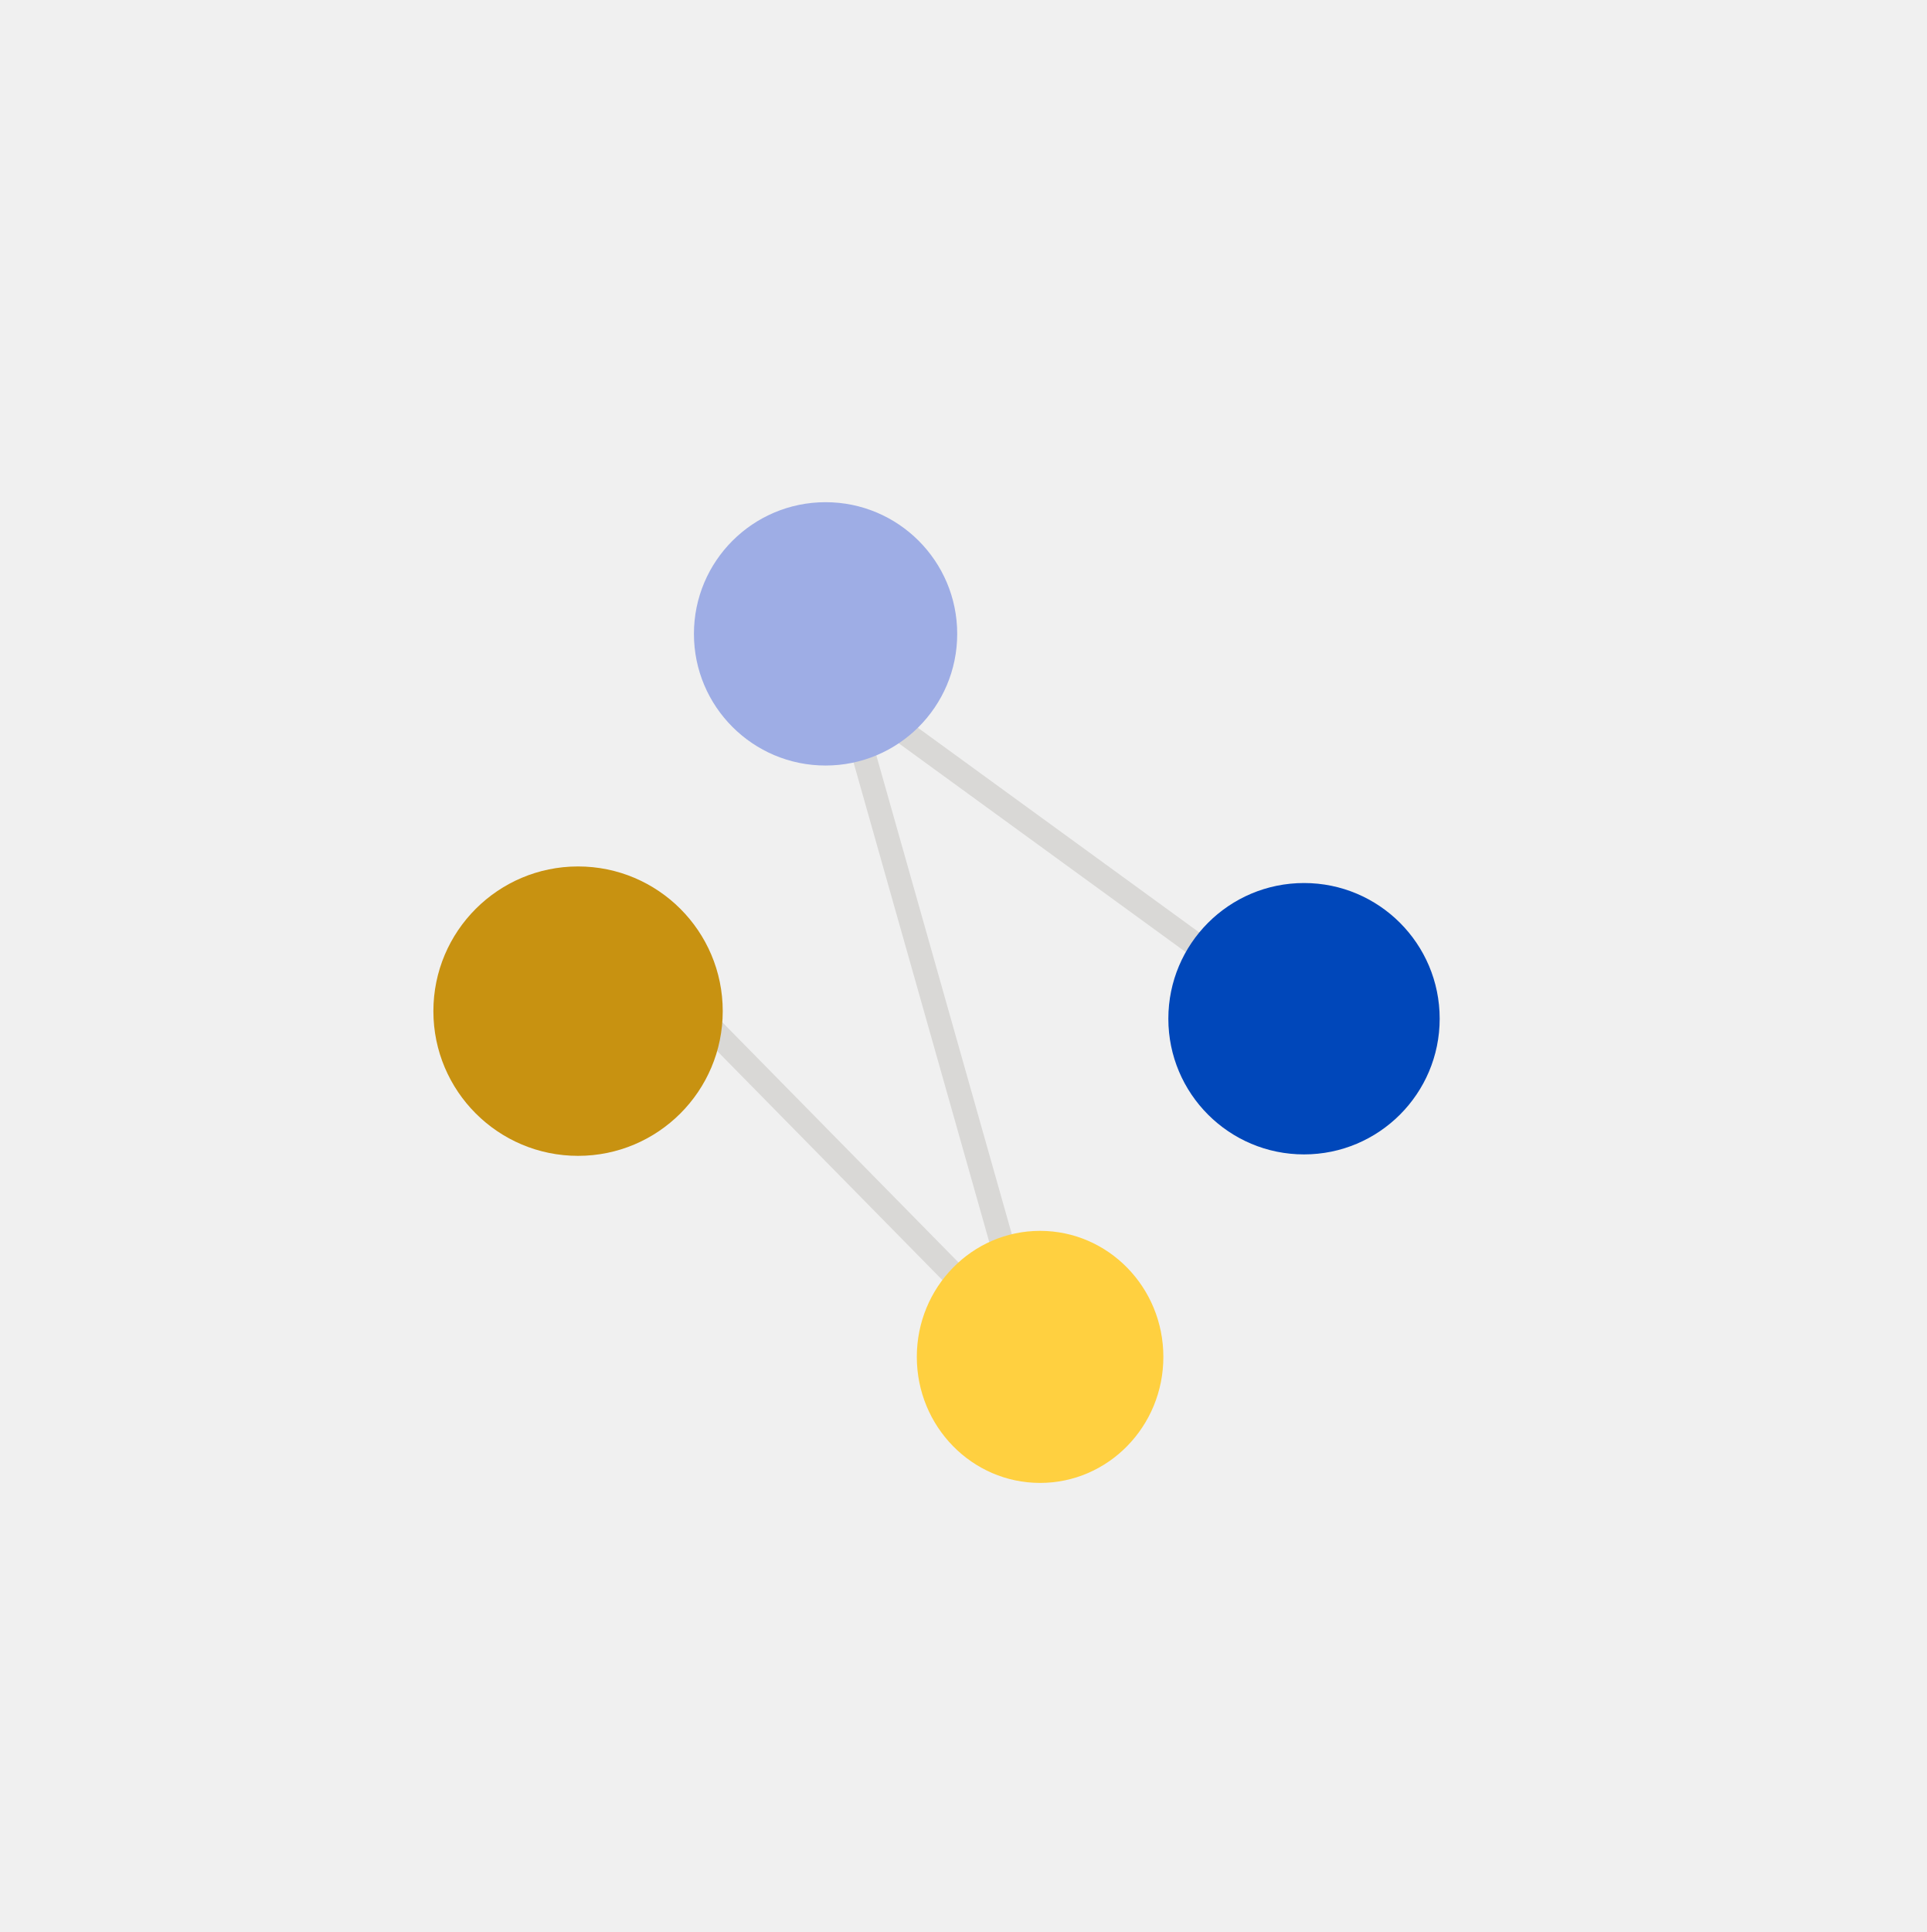
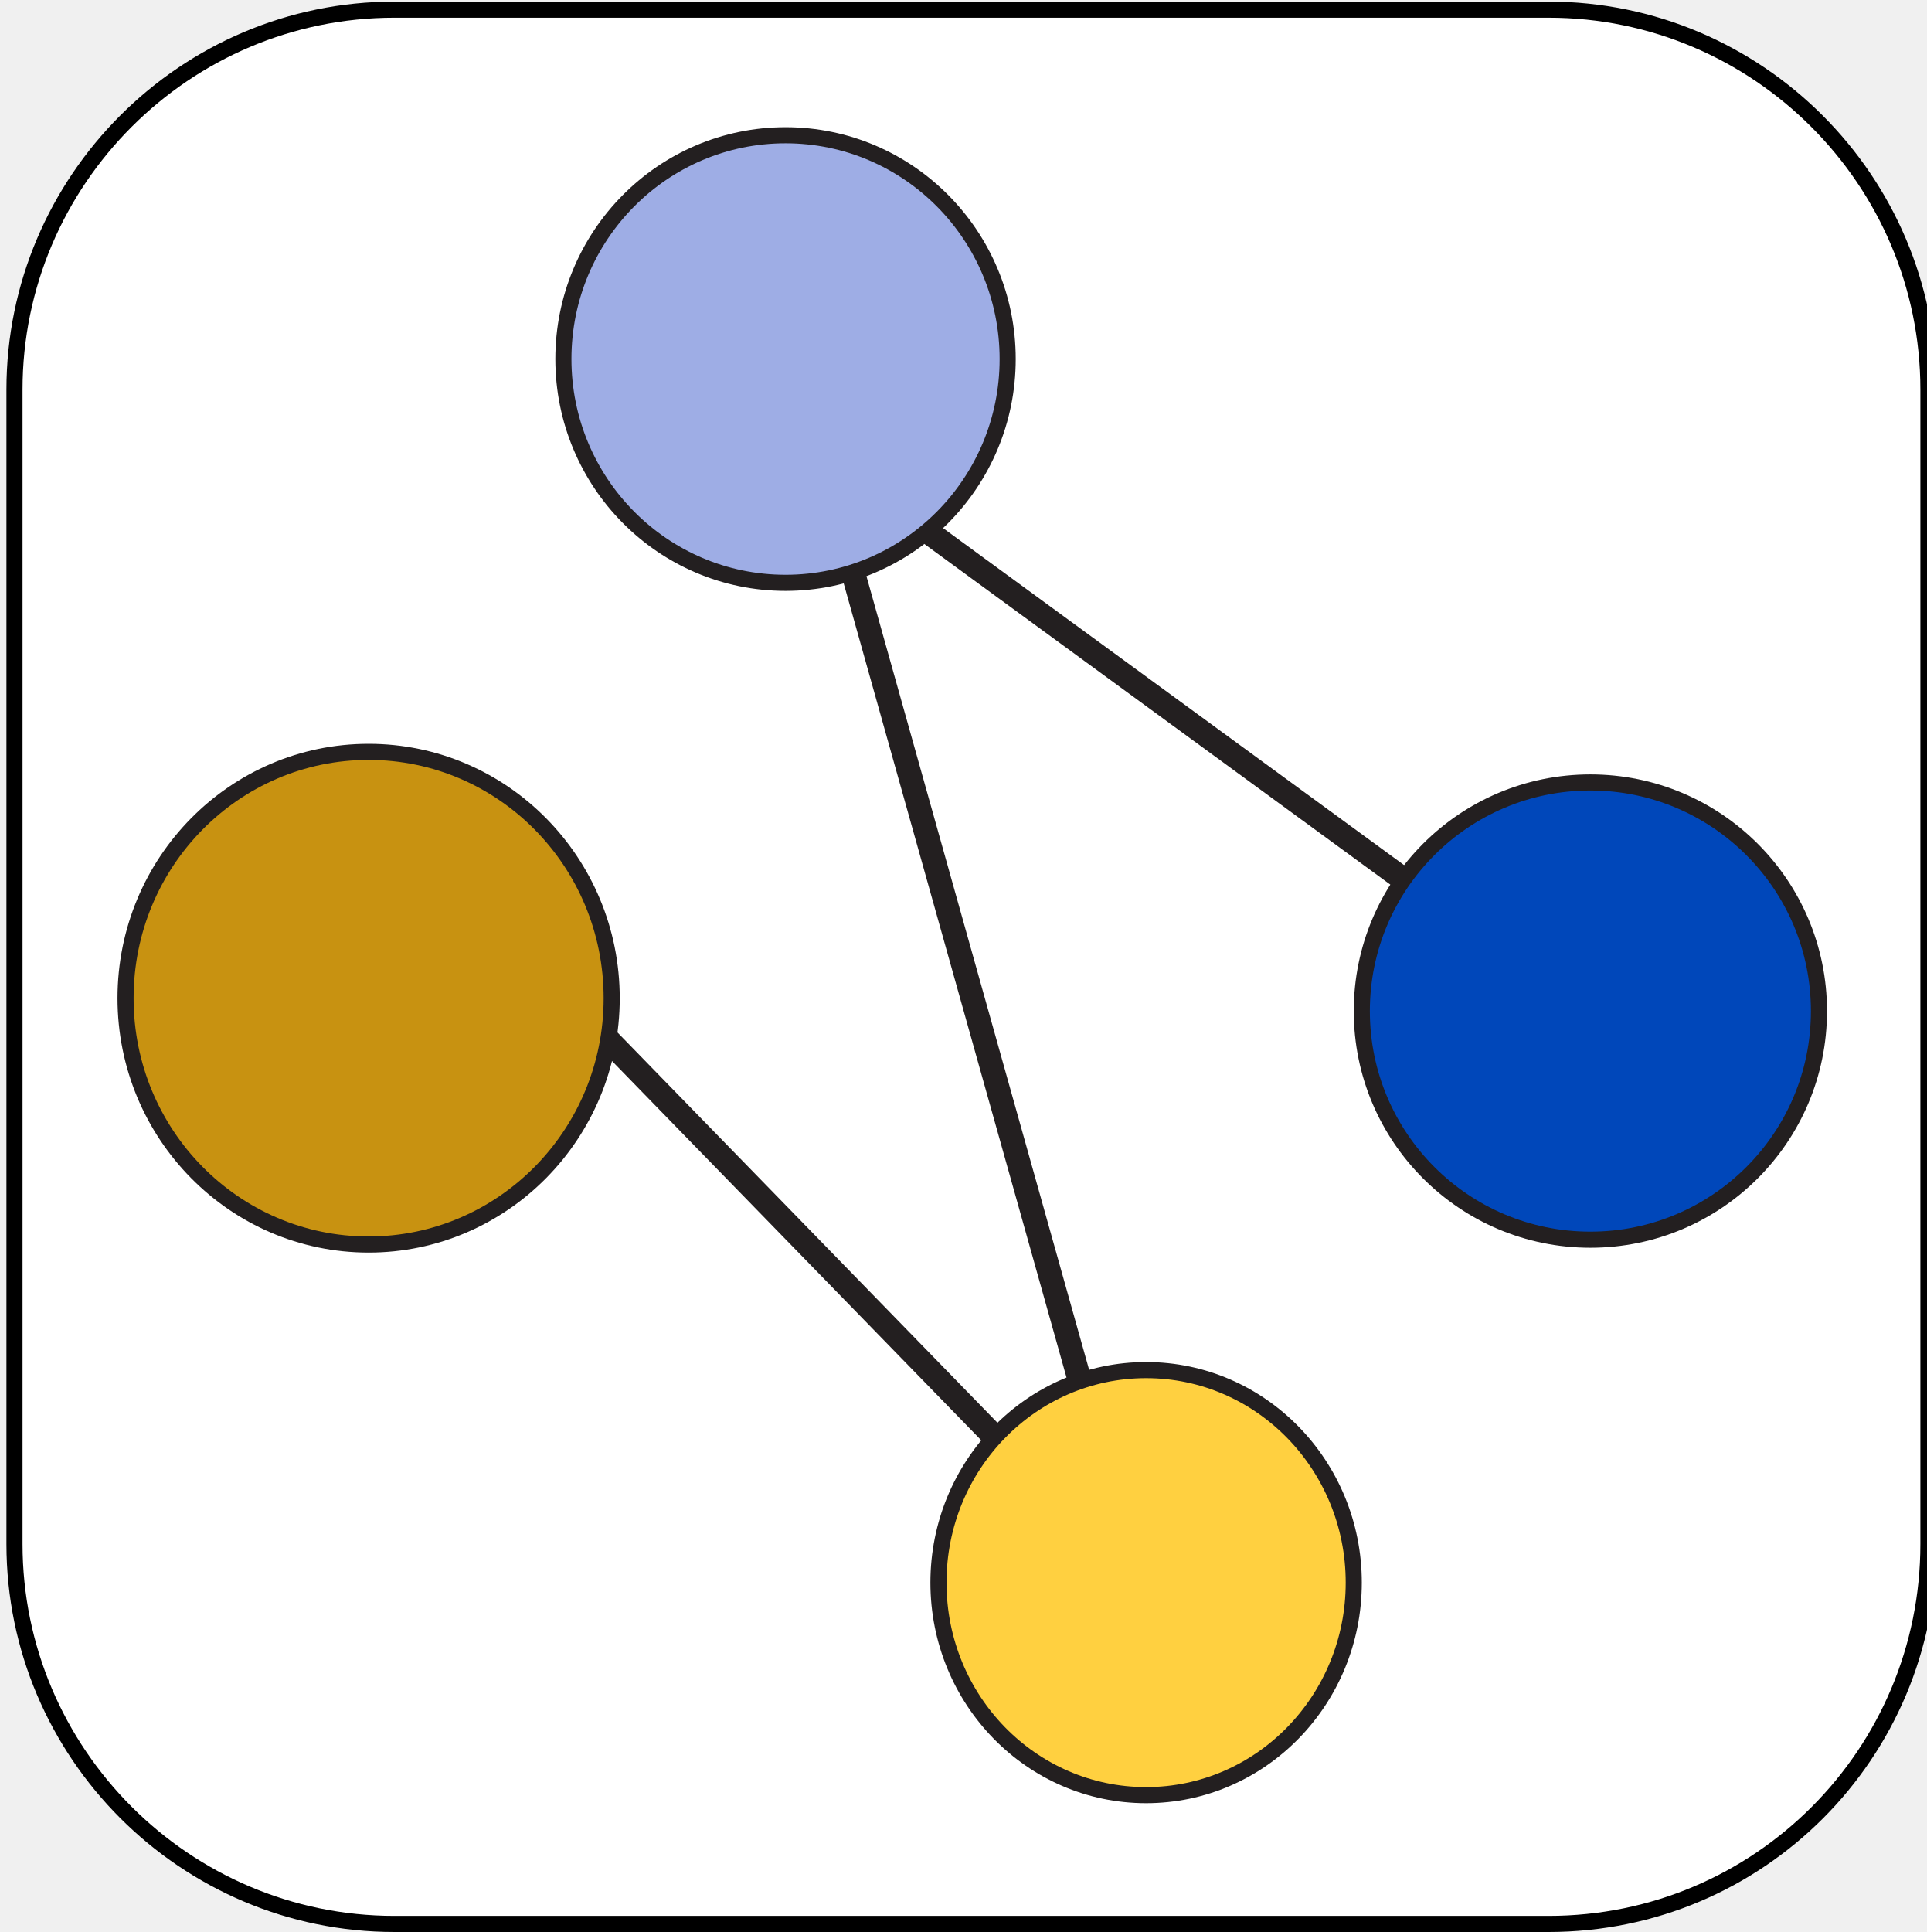
- <svg xmlns="http://www.w3.org/2000/svg" version="1.1" id="Layer_1" x="0px" y="0px" viewBox="0 0 119.74 120.03" style="enable-background:new 0 0 119.74 120.03;" xml:space="preserve">
+ <svg xmlns="http://www.w3.org/2000/svg" version="1.1" id="Layer_1" x="0px" y="0px" viewBox="0 0 119.7 120" style="enable-background:new 0 0 119.7 120;" xml:space="preserve">
  <style type="text/css">
- 	.st0{fill:none;stroke:#D9D8D6;stroke-width:1.482;stroke-miterlimit:10;}
- 	.st1{fill:#C89211;}
- 	.st2{fill:#FFD040;}
- 	.st3{fill:#0047BA;}
- 	.st4{fill:#9EADE5;}
+ 	.st0{fill:#FFFFFF;stroke:#000000;stroke-miterlimit:10;}
+ 	.st1{fill:none;stroke:#231F20;stroke-width:1.482;stroke-miterlimit:10;}
+ 	.st2{fill:#C89211;stroke:#231F20;stroke-miterlimit:10;}
+ 	.st3{fill:#FFD040;stroke:#231F20;stroke-miterlimit:10;}
+ 	.st4{fill:#0047BA;stroke:#231F20;stroke-miterlimit:10;}
+ 	.st5{fill:#9EADE5;stroke:#231F20;stroke-miterlimit:10;}
</style>
-   <polyline class="st0" points="40.04,59.64 64.25,84.26 52.53,42.85 80.56,63.24 86.16,65.73 " />
-   <circle class="st1" cx="35.92" cy="62.82" r="8.99" />
-   <ellipse class="st2" cx="64.63" cy="84.3" rx="7.66" ry="7.83" />
-   <circle class="st3" cx="81.03" cy="63.29" r="8.43" />
-   <circle class="st4" cx="51.3" cy="39.38" r="8.18" />
+   <path class="st0" d="M96.2,119.5H24.5c-13,0-23.6-10.6-23.6-23.6V24.2c0-13,10.6-23.6,23.6-23.6h71.7c13,0,23.6,10.6,23.6,23.6v71.7  C119.8,108.9,109.3,119.5,96.2,119.5z" />
+   <g>
+     <polyline class="st1" points="29.9,56.5 70.6,98.3 50.9,28.1 98.1,62.6 107.5,66.8  " />
+     <ellipse class="st2" cx="22.9" cy="62" rx="15.1" ry="15.3" />
+     <ellipse class="st3" cx="71.2" cy="98.3" rx="12.9" ry="13.2" />
+     <ellipse class="st4" cx="98.8" cy="62.8" rx="14.2" ry="14.2" />
+     <ellipse class="st5" cx="48.8" cy="22.3" rx="13.8" ry="13.9" />
+   </g>
</svg>
